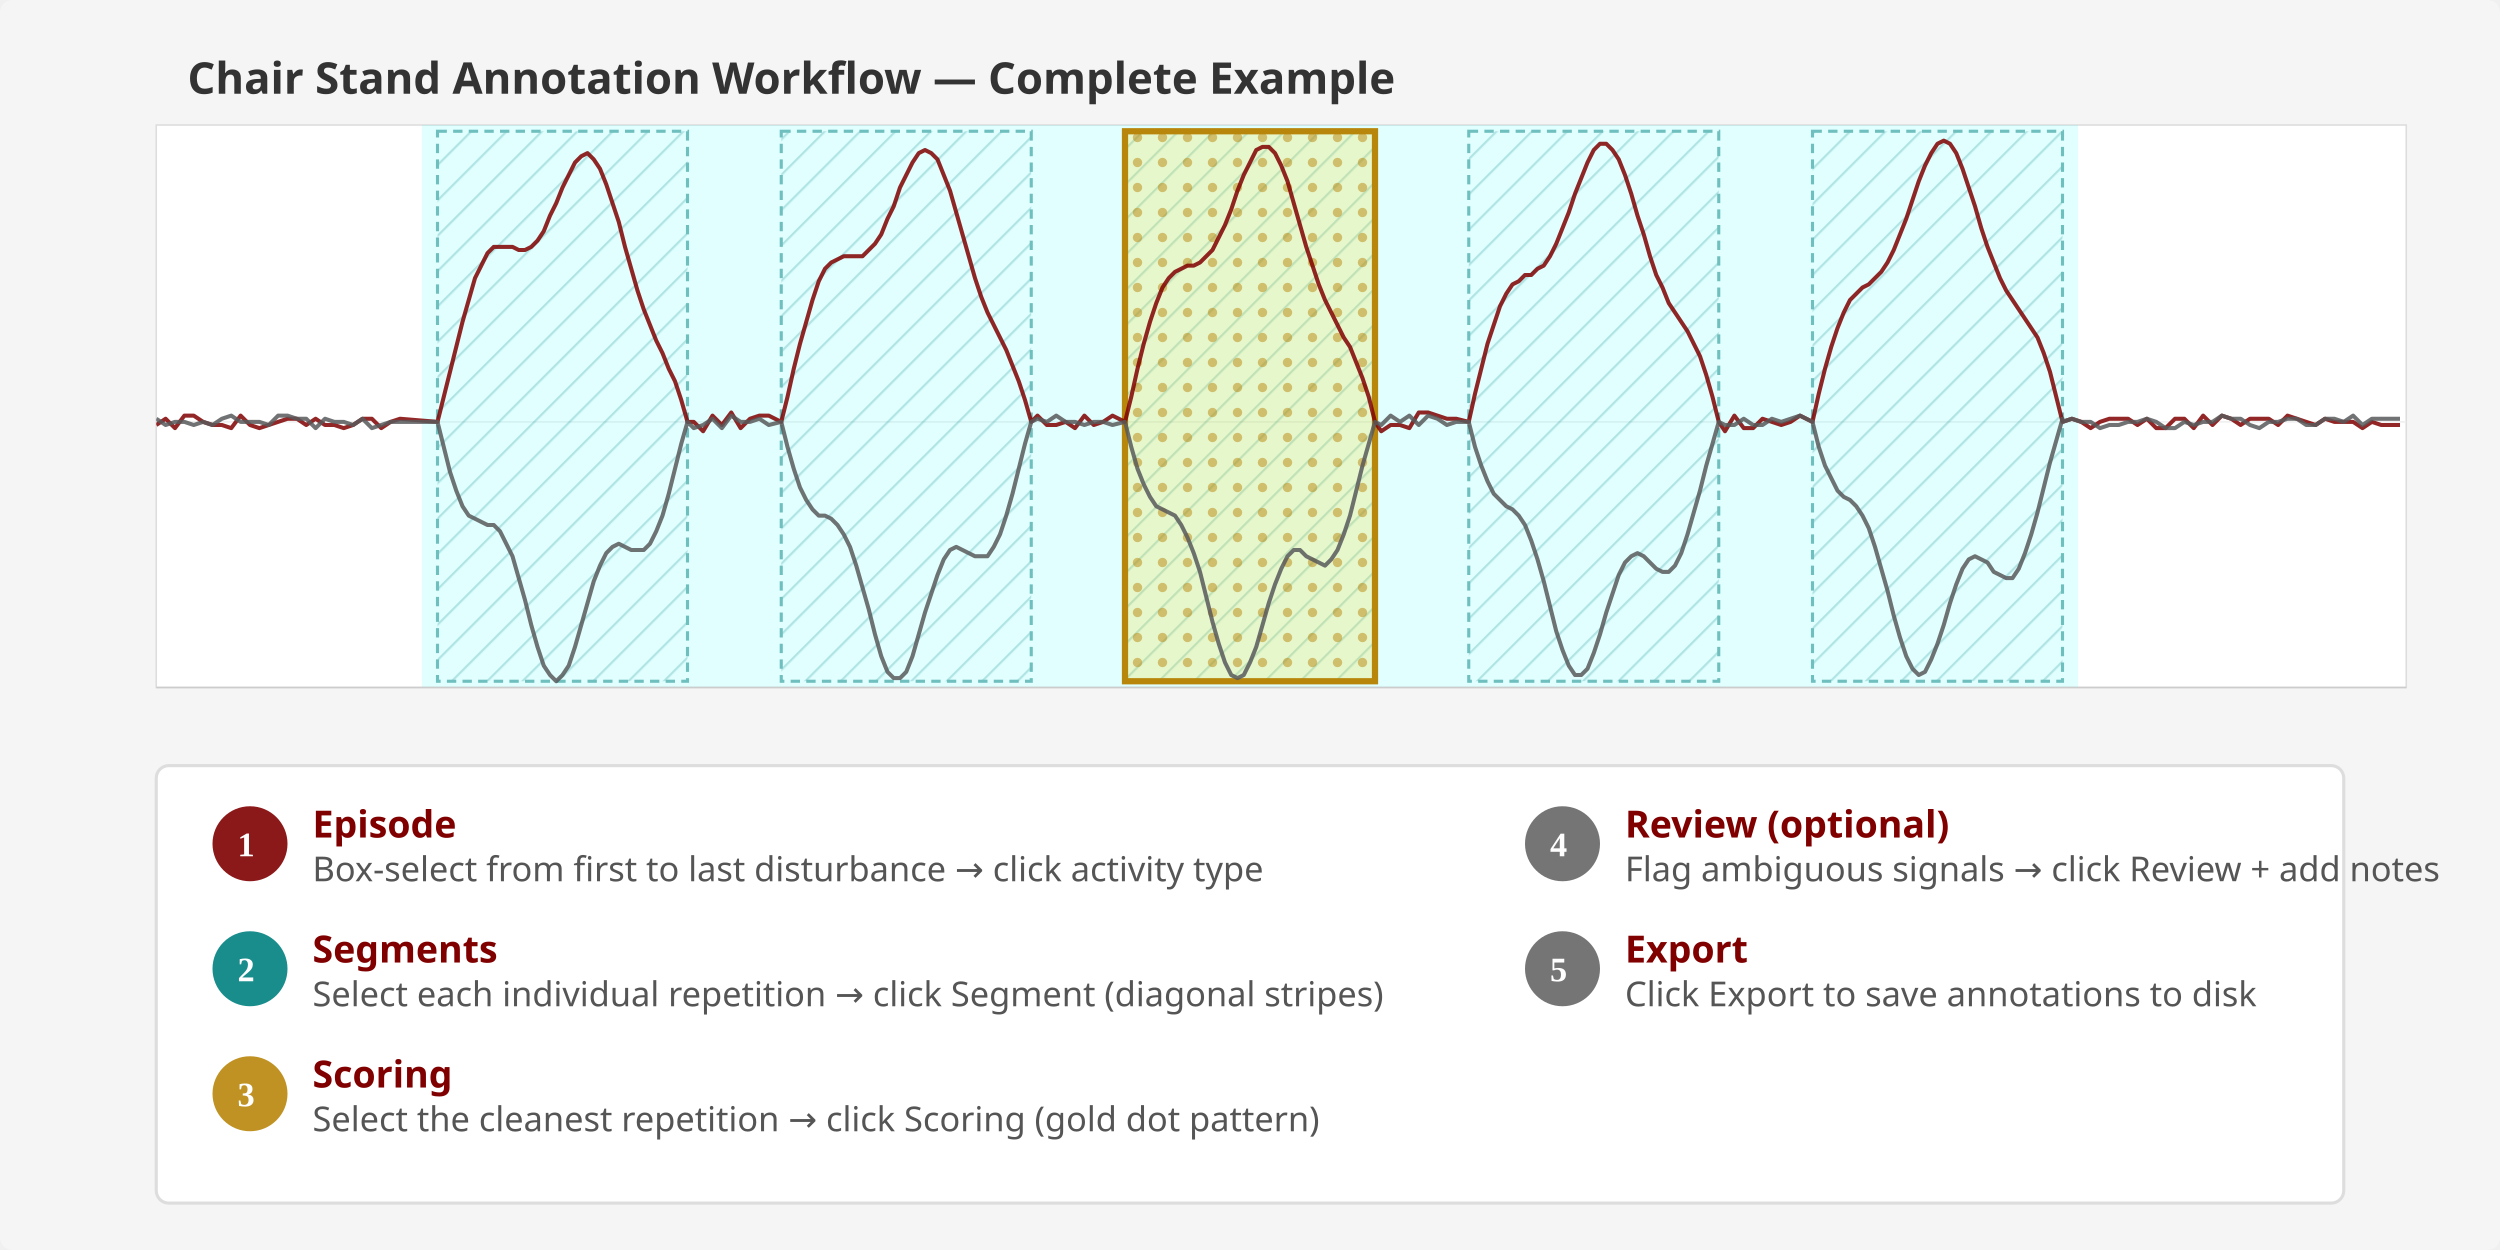
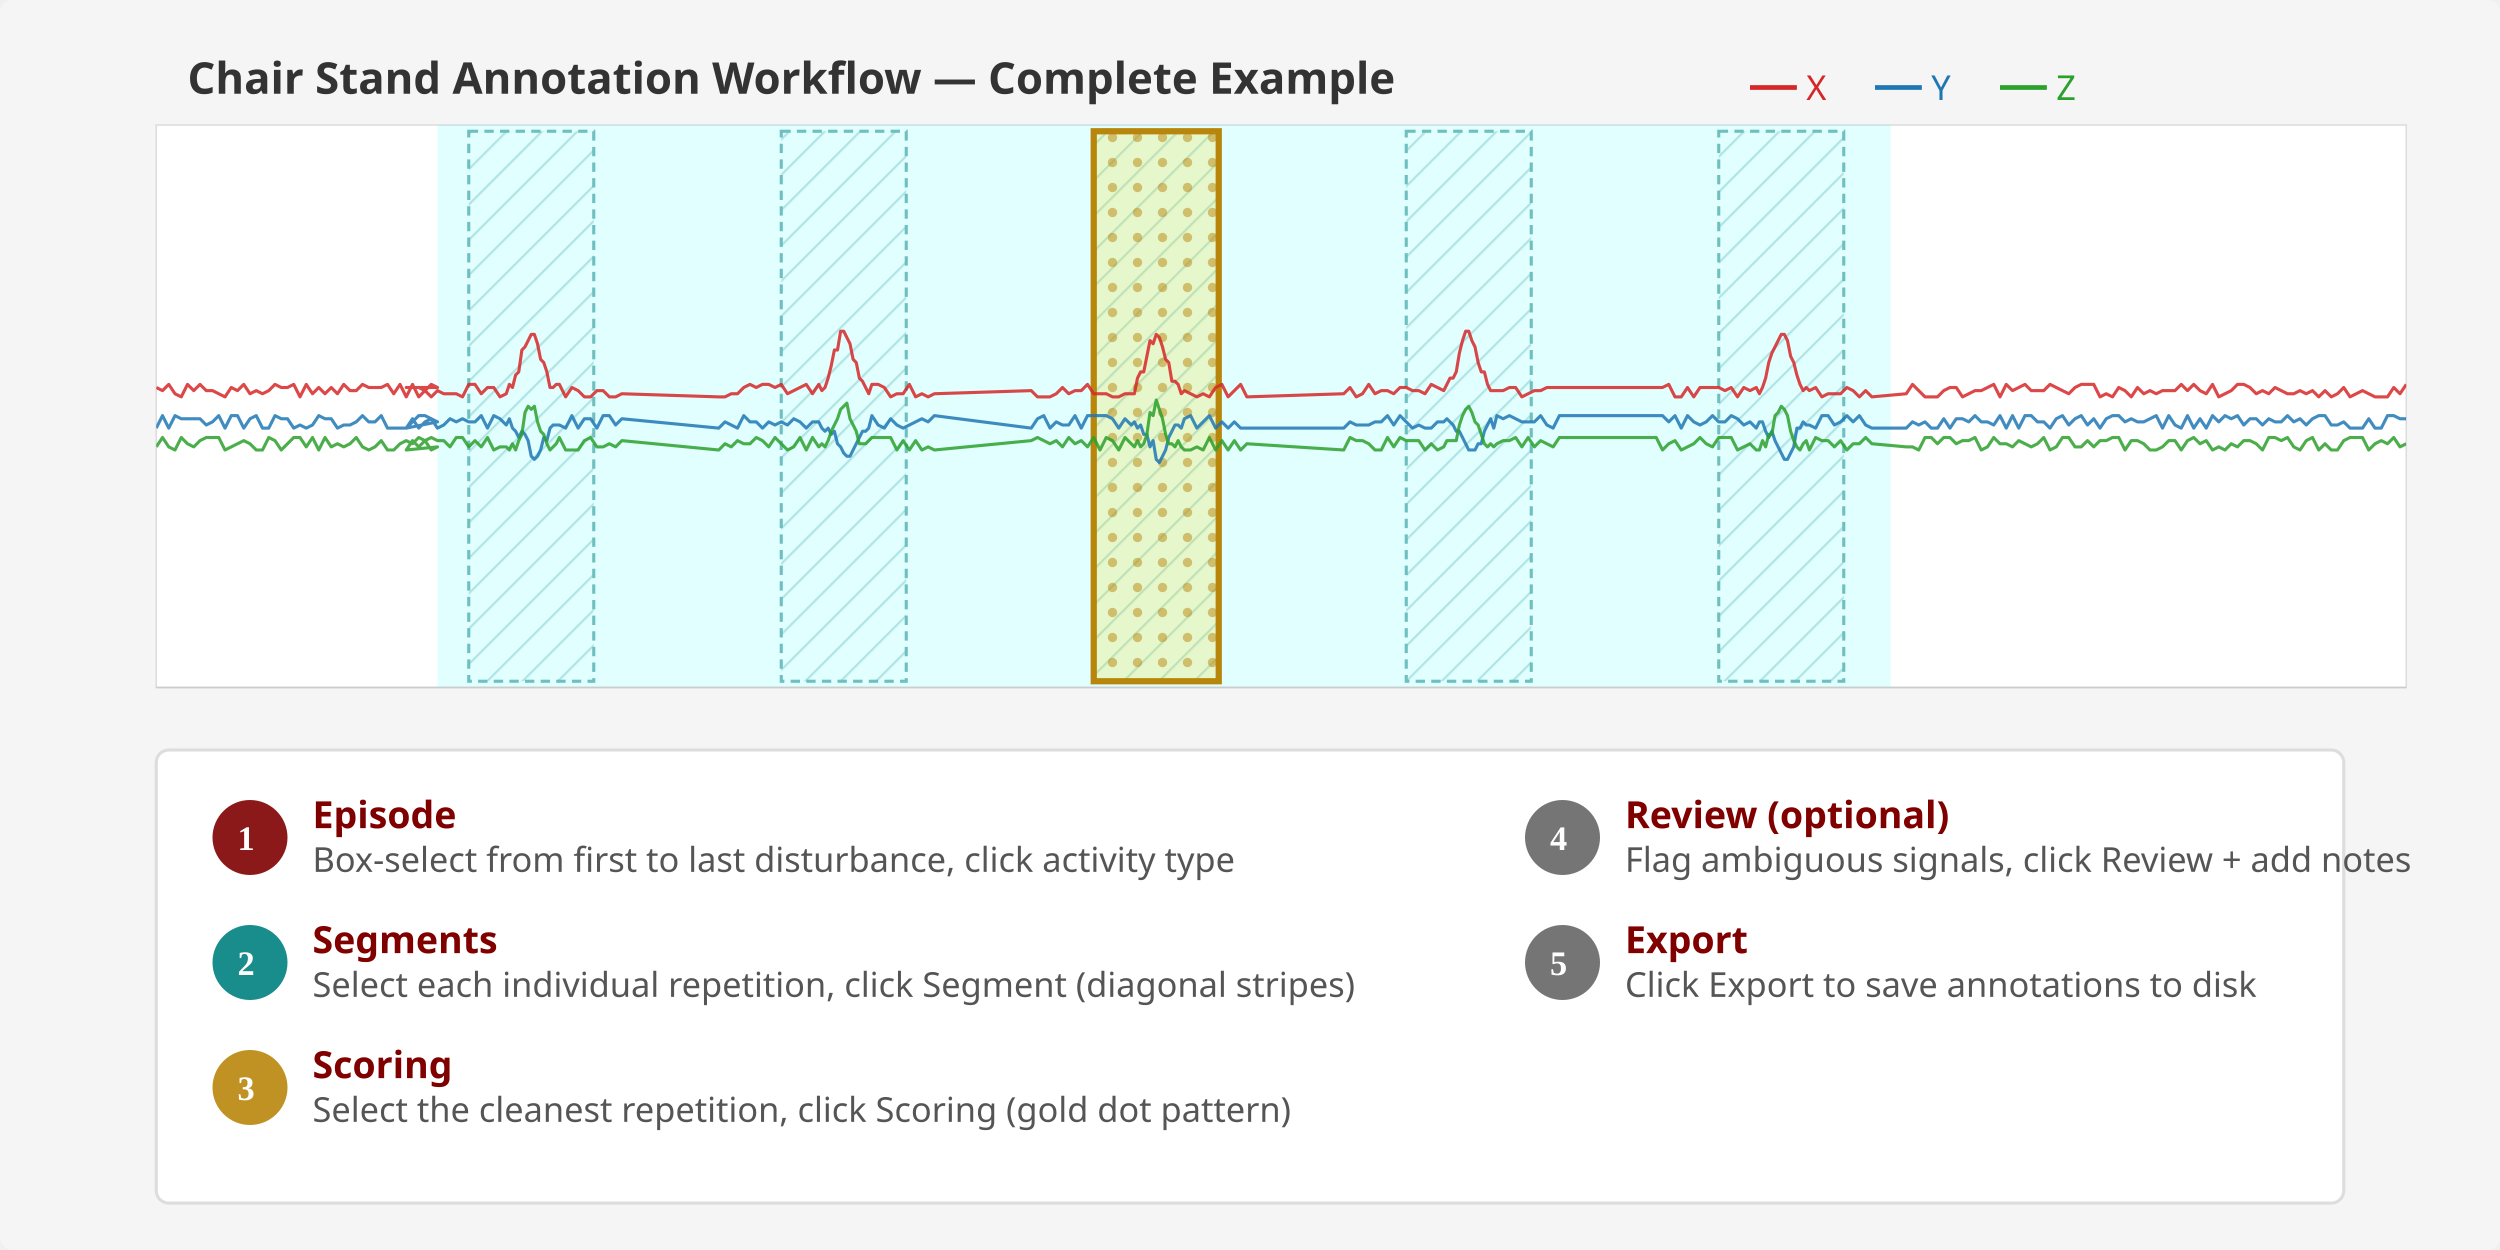
<svg xmlns="http://www.w3.org/2000/svg" width="800" height="400" viewBox="0 0 800 400">
  <style>
    .title { font: bold 14px sans-serif; fill: #333; }
    .step-label { font: bold 12px sans-serif; fill: #800000; }
    .desc { font: 11px sans-serif; fill: #555; }
+     .legend-text { font: 11px sans-serif; }
  </style>
  <defs>
-     <clipPath id="wf-plot">
+     <clipPath id="wf-clip">
      <rect x="50" y="40" width="720" height="180" />
    </clipPath>
    <pattern id="wf-hatch" patternUnits="userSpaceOnUse" width="8" height="8" patternTransform="rotate(45)">
      <line x1="0" y1="0" x2="0" y2="8" stroke="#008080" stroke-width="1.5" opacity="0.4" />
    </pattern>
    <pattern id="wf-dots" patternUnits="userSpaceOnUse" width="8" height="8">
      <circle cx="4" cy="4" r="1.5" fill="#b8860b" opacity="0.5" />
    </pattern>
  </defs>
  <rect width="800" height="400" fill="#f5f5f5" rx="4" />
  <rect x="50" y="40" width="720" height="180" fill="white" stroke="#ddd" stroke-width="0.5" />
  <text x="60" y="30" class="title">Chair Stand Annotation Workflow — Complete Example</text>
-   <line x1="50" y1="135" x2="770" y2="135" stroke="#eee" stroke-width="0.5" />
-   <rect x="135" y="40" width="530" height="180" fill="cyan" opacity="0.12" />
-   <rect x="140" y="42" width="80" height="176" fill="url(#wf-hatch)" stroke="#008080" stroke-width="1" stroke-dasharray="3,2" opacity="0.5" />
-   <rect x="250" y="42" width="80" height="176" fill="url(#wf-hatch)" stroke="#008080" stroke-width="1" stroke-dasharray="3,2" opacity="0.5" />
-   <rect x="360" y="42" width="80" height="176" fill="url(#wf-hatch)" stroke="#008080" stroke-width="1" stroke-dasharray="3,2" opacity="0.5" />
-   <rect x="470" y="42" width="80" height="176" fill="url(#wf-hatch)" stroke="#008080" stroke-width="1" stroke-dasharray="3,2" opacity="0.5" />
-   <rect x="580" y="42" width="80" height="176" fill="url(#wf-hatch)" stroke="#008080" stroke-width="1" stroke-dasharray="3,2" opacity="0.5" />
-   <rect x="360" y="42" width="80" height="176" fill="#ffd700" opacity="0.2" />
-   <rect x="360" y="42" width="80" height="176" fill="url(#wf-dots)" />
-   <rect x="360" y="42" width="80" height="176" fill="none" stroke="#b8860b" stroke-width="2" />
-   <g clip-path="url(#wf-plot)">
-     <polyline fill="none" stroke="#800000" stroke-width="1.3" opacity="0.85" stroke-linejoin="round" points="50,136 53,134 56,137 59,133 62,133 65,135 68,136 71,136 74,137 77,133 80,136 83,137 86,136 89,135 92,134 95,134 98,136 101,134 104,136 107,136 110,137 113,136 116,134 119,134 122,137 125,135 128,134 140,135 142,127 144,119 146,111 148,103 150,96 152,89 154,85 156,81 158,79 160,79 162,79 164,79 166,80 168,80 170,79 172,77 174,74 176,69 178,65 180,60 182,56 184,52 186,50 188,49 190,51 192,54 194,59 196,65 198,71 200,79 202,86 204,93 206,99 208,104 210,109 212,113 214,118 216,122 218,128 220,135 222,135 225,138 228,133 231,136 234,132 237,137 240,134 243,133 246,133 250,135 252,127 254,118 256,110 258,103 260,96 262,90 264,86 266,84 268,83 270,82 272,82 274,82 276,82 278,80 280,78 282,75 284,70 286,66 288,60 290,56 292,52 294,49 296,48 298,49 300,51 302,56 304,61 306,68 308,75 310,82 312,89 314,95 316,100 318,104 320,108 322,112 324,117 326,122 328,128 330,135 332,133 335,136 338,136 341,135 344,137 347,133 350,136 353,135 356,133 360,135 362,127 364,118 366,110 368,103 370,97 372,92 374,89 376,87 378,86 380,85 382,85 384,84 386,82 388,80 390,76 392,72 394,67 396,61 398,56 400,52 402,48 404,47 406,47 408,49 410,53 412,58 414,65 416,72 418,79 420,85 422,91 424,96 426,100 428,104 430,108 432,111 434,116 436,121 438,127 440,135 442,138 445,136 448,136 451,137 454,132 457,132 460,133 463,134 466,134 470,135 472,126 474,118 476,110 478,104 480,98 482,94 484,91 486,90 488,88 490,88 492,86 494,85 496,82 498,78 500,73 502,68 504,62 506,57 508,52 510,48 512,46 514,46 516,48 518,51 520,56 522,62 524,69 526,75 528,82 530,88 532,92 534,97 536,100 538,103 540,106 542,110 544,114 546,120 548,127 550,135 552,138 555,133 558,137 561,137 564,134 567,135 570,136 573,135 576,133 580,135 582,126 584,118 586,111 588,105 590,100 592,96 594,94 596,92 598,91 600,89 602,87 604,84 606,80 608,75 610,70 612,64 614,58 616,53 618,49 620,46 622,45 624,46 626,49 628,54 630,60 632,66 634,73 636,79 638,84 640,89 642,93 644,96 646,99 648,102 650,105 652,108 654,113 656,119 658,127 660,135 660,135 663,134 666,135 669,137 672,135 675,134 678,134 681,134 684,136 687,134 690,137 693,137 696,134 699,134 702,137 705,133 708,136 711,133 714,134 717,136 720,134 723,134 726,134 729,136 732,133 735,134 738,135 741,136 744,134 747,135 750,135 753,135 756,137 759,135 762,136 765,136 768,136" />
-     <polyline fill="none" stroke="#58595b" stroke-width="1.3" opacity="0.85" stroke-linejoin="round" points="50,134 53,136 56,135 59,135 62,136 65,135 68,136 71,134 74,133 77,135 80,135 83,135 86,136 89,133 92,133 95,134 98,134 101,137 104,134 107,135 110,135 113,136 116,134 119,137 122,136 125,135 128,135 140,135 142,143 144,151 146,157 148,162 150,165 152,166 154,167 156,168 158,168 160,170 162,174 164,178 166,185 168,192 170,200 172,207 174,213 176,216 178,218 180,216 182,213 184,207 186,200 188,193 190,186 192,181 194,177 196,175 198,174 200,175 202,176 204,176 206,176 208,174 210,170 212,165 214,158 216,150 218,142 220,135 222,137 225,136 228,134 231,137 234,133 237,135 240,135 243,134 246,136 250,135 252,143 254,150 256,156 258,160 260,163 262,165 264,165 266,166 268,168 270,171 272,175 274,181 276,188 278,195 280,203 282,210 284,215 286,217 288,217 290,215 292,210 294,203 296,196 298,190 300,184 302,179 304,176 306,175 308,176 310,177 312,178 314,178 316,178 318,175 320,171 322,165 324,158 326,150 328,142 330,135 332,134 335,135 338,133 341,135 344,135 347,136 350,135 353,135 356,136 360,135 362,143 364,150 366,155 368,159 370,162 372,163 374,164 376,165 378,168 380,172 382,177 384,183 386,191 388,199 390,206 392,212 394,216 396,217 398,216 400,212 402,207 404,200 406,193 408,187 410,182 412,178 414,176 416,176 418,178 420,179 422,180 424,181 426,179 428,176 430,171 432,165 434,157 436,149 438,142 440,135 442,136 445,133 448,135 451,133 454,136 457,133 460,134 463,136 466,135 470,135 472,143 474,149 476,154 478,158 480,160 482,162 484,163 486,165 488,168 490,173 492,179 494,186 496,194 498,202 500,208 502,213 504,216 506,216 508,214 510,209 512,203 514,196 516,190 518,184 520,180 522,178 524,177 526,178 528,180 530,182 532,183 534,183 536,181 538,177 540,171 542,164 544,157 546,149 548,142 550,135 552,136 555,136 558,134 561,136 564,136 567,134 570,135 573,134 576,133 580,135 582,143 584,149 586,153 588,157 590,159 592,160 594,162 596,165 598,169 600,175 602,182 604,189 606,197 608,204 610,210 612,214 614,216 616,215 618,211 620,206 622,200 624,193 626,187 628,182 630,179 632,178 634,179 636,180 638,183 640,184 642,185 644,185 646,182 648,177 650,171 652,164 654,156 656,148 658,141 660,134 660,135 663,134 666,135 669,135 672,137 675,136 678,136 681,135 684,135 687,134 690,135 693,137 696,137 699,135 702,136 705,135 708,135 711,133 714,134 717,134 720,136 723,137 726,135 729,135 732,134 735,134 738,136 741,136 744,134 747,134 750,135 753,133 756,136 759,134 762,134 765,134 768,134" />
+   <line x1="560" y1="28" x2="575" y2="28" stroke="#d62728" stroke-width="1.5" />
+   <text x="578" y="32" class="legend-text" fill="#d62728">X</text>
+   <line x1="600" y1="28" x2="615" y2="28" stroke="#1f77b4" stroke-width="1.5" />
+   <text x="618" y="32" class="legend-text" fill="#1f77b4">Y</text>
+   <line x1="640" y1="28" x2="655" y2="28" stroke="#2ca02c" stroke-width="1.5" />
+   <text x="658" y="32" class="legend-text" fill="#2ca02c">Z</text>
+   <rect x="140" y="40" width="465" height="180" fill="cyan" opacity="0.12" />
+   <rect x="150" y="42" width="40" height="176" fill="url(#wf-hatch)" stroke="#008080" stroke-width="1" stroke-dasharray="3,2" opacity="0.5" />
+   <rect x="250" y="42" width="40" height="176" fill="url(#wf-hatch)" stroke="#008080" stroke-width="1" stroke-dasharray="3,2" opacity="0.5" />
+   <rect x="350" y="42" width="40" height="176" fill="url(#wf-hatch)" stroke="#008080" stroke-width="1" stroke-dasharray="3,2" opacity="0.5" />
+   <rect x="450" y="42" width="40" height="176" fill="url(#wf-hatch)" stroke="#008080" stroke-width="1" stroke-dasharray="3,2" opacity="0.5" />
+   <rect x="550" y="42" width="40" height="176" fill="url(#wf-hatch)" stroke="#008080" stroke-width="1" stroke-dasharray="3,2" opacity="0.5" />
+   <rect x="350" y="42" width="40" height="176" fill="#ffd700" opacity="0.2" />
+   <rect x="350" y="42" width="40" height="176" fill="url(#wf-dots)" />
+   <rect x="350" y="42" width="40" height="176" fill="none" stroke="#b8860b" stroke-width="2" />
+   <g clip-path="url(#wf-clip)">
+     <polyline fill="none" stroke="#d62728" stroke-width="1" opacity="0.85" stroke-linejoin="round" points="50,124 52,125 54,123 56,126 58,127 60,123 62,125 64,123 66,125 68,125 70,126 72,127 74,124 76,125 78,123 80,126 82,125 84,126 86,125 88,123 90,124 92,124 94,123 96,127 98,123 100,126 102,124 104,126 106,124 108,126 110,123 112,125 114,125 116,123 118,124 120,124 122,124 124,123 126,126 128,123 130,127 132,123 134,127 136,125 138,123 140,124 130,124 132,124 134,124 136,125 138,127 140,125 142,126 144,126 146,126 148,127 150,123 152,123 154,126 156,124 158,124 160,127 162,126 163,123 164,124 165,120 166,119 167,112 168,111 169,109 170,107 171,107 172,110 173,115 174,116 175,119 176,124 177,124 178,123 179,123 181,127 183,124 185,125 187,127 189,127 191,125 193,125 195,127 197,127 199,126 230,127 232,127 234,126 236,126 238,124 240,123 242,124 244,123 246,123 248,124 250,123 252,126 254,125 256,124 258,123 260,126 262,123 263,125 264,124 265,121 266,117 267,112 268,112 269,106 270,106 271,108 272,110 273,115 274,116 275,121 276,122 277,124 278,126 279,123 281,123 283,124 285,127 287,126 289,126 291,123 293,127 295,126 297,127 299,126 330,125 332,127 334,127 336,127 338,126 340,124 342,126 344,125 346,125 348,123 350,126 352,126 354,126 356,127 358,127 360,126 362,126 363,126 364,121 365,119 366,119 367,114 368,109 369,110 370,107 371,108 372,111 373,115 374,116 375,122 376,122 377,123 378,126 379,125 381,126 383,127 385,126 387,127 389,124 391,123 393,127 395,125 397,123 399,127 430,126 432,124 434,127 436,126 438,123 440,126 442,125 444,125 446,126 448,124 450,124 452,125 454,125 456,126 458,123 460,124 462,125 463,123 464,121 465,121 466,119 467,113 468,109 469,106 470,106 471,109 472,111 473,116 474,119 475,119 476,123 477,125 478,125 479,125 481,125 483,124 485,124 487,127 489,126 491,125 493,125 495,124 497,124 499,124 530,124 532,124 534,123 536,127 538,127 540,124 542,127 544,124 546,124 548,124 550,124 552,125 554,124 556,127 558,124 560,125 562,124 563,126 564,124 565,121 566,116 567,113 568,111 569,109 570,107 571,107 572,109 573,114 574,116 575,120 576,123 577,125 578,124 579,125 581,124 583,127 585,126 587,126 589,126 591,124 593,125 595,127 597,125 599,127 610,126 612,123 614,125 616,127 618,127 620,127 622,125 624,124 626,124 628,127 630,126 632,125 634,125 636,124 638,123 640,127 642,123 644,125 646,124 648,123 650,125 652,125 654,125 656,123 658,124 660,125 662,126 664,124 666,123 668,123 670,123 672,127 674,126 676,127 678,124 680,125 682,127 684,124 686,126 688,125 690,126 692,125 694,125 696,125 698,123 700,125 702,123 704,125 706,126 708,123 710,127 712,126 714,125 716,123 718,123 720,124 722,126 724,125 726,126 728,124 730,125 732,126 734,126 736,125 738,126 740,125 742,127 744,125 746,127 748,126 750,124 752,127 754,126 756,125 758,126 760,127 762,127 764,127 766,124 768,126 770,123" />
+     <polyline fill="none" stroke="#1f77b4" stroke-width="1" opacity="0.85" stroke-linejoin="round" points="50,137 52,133 54,137 56,133 58,134 60,134 62,134 64,134 66,136 68,135 70,133 72,137 74,133 76,133 78,137 80,134 82,133 84,137 86,137 88,133 90,134 92,134 94,137 96,136 98,137 100,136 102,133 104,134 106,134 108,137 110,136 112,136 114,135 116,133 118,135 120,135 122,133 124,137 126,137 128,137 130,137 132,134 134,137 136,135 138,134 140,135 130,137 132,135 134,133 136,133 138,134 140,137 142,136 144,134 146,135 148,134 150,135 152,135 154,133 156,137 158,133 160,134 162,136 163,134 164,137 165,138 166,140 167,138 168,139 169,141 170,146 171,147 172,146 173,144 174,140 175,141 176,137 177,136 178,136 179,136 181,137 183,133 185,137 187,134 189,134 191,137 193,133 195,133 197,136 199,134 230,137 232,135 234,136 236,137 238,133 240,135 242,135 244,137 246,135 248,136 250,135 252,136 254,134 256,135 258,137 260,135 262,135 263,137 264,138 265,137 266,139 267,138 268,142 269,143 270,145 271,146 272,146 273,144 274,142 275,140 276,138 277,138 278,137 279,133 281,136 283,137 285,134 287,136 289,137 291,136 293,135 295,134 297,135 299,133 330,137 332,134 334,133 336,137 338,135 340,136 342,136 344,133 346,137 348,133 350,133 352,133 354,133 356,134 358,137 360,134 362,136 363,135 364,137 365,136 366,139 367,139 368,143 369,141 370,147 371,148 372,146 373,144 374,140 375,138 376,136 377,136 378,137 379,134 381,133 383,137 385,135 387,133 389,137 391,135 393,137 395,135 397,137 399,137 430,137 432,135 434,136 436,136 438,136 440,135 442,135 444,133 446,136 448,133 450,135 452,137 454,136 456,137 458,137 460,135 462,135 463,134 464,135 465,136 466,138 467,138 468,140 469,142 470,144 471,144 472,144 473,142 474,142 475,138 476,136 477,134 478,137 479,133 481,134 483,133 485,134 487,135 489,135 491,135 493,133 495,136 497,137 499,133 530,133 532,133 534,135 536,133 538,137 540,133 542,135 544,136 546,135 548,133 550,135 552,135 554,133 556,134 558,136 560,135 562,137 563,135 564,135 565,138 566,140 567,138 568,141 569,143 570,145 571,147 572,147 573,145 574,143 575,137 576,137 577,135 578,136 579,136 581,137 583,133 585,133 587,136 589,135 591,133 593,135 595,133 597,136 599,137 610,137 612,135 614,136 616,135 618,137 620,137 622,134 624,137 626,134 628,134 630,135 632,133 634,135 636,135 638,136 640,133 642,137 644,133 646,137 648,133 650,133 652,135 654,135 656,137 658,134 660,133 662,136 664,134 666,133 668,136 670,134 672,137 674,134 676,133 678,133 680,135 682,134 684,135 686,135 688,134 690,133 692,137 694,133 696,136 698,137 700,133 702,137 704,134 706,137 708,133 710,135 712,133 714,134 716,133 718,136 720,134 722,134 724,136 726,134 728,135 730,135 732,133 734,135 736,134 738,136 740,134 742,133 744,133 746,136 748,136 750,135 752,137 754,137 756,137 758,134 760,137 762,137 764,133 766,133 768,134 770,134" />
+     <polyline fill="none" stroke="#2ca02c" stroke-width="1" opacity="0.85" stroke-linejoin="round" points="50,143 52,140 54,143 56,144 58,140 60,142 62,143 64,141 66,140 68,140 70,140 72,144 74,143 76,142 78,141 80,142 82,144 84,144 86,140 88,141 90,144 92,142 94,140 96,140 98,143 100,140 102,144 104,140 106,143 108,142 110,143 112,142 114,140 116,143 118,144 120,143 122,141 124,144 126,144 128,142 130,141 132,142 134,140 136,141 138,144 140,143 130,144 132,141 134,143 136,141 138,140 140,141 142,141 144,143 146,140 148,140 150,143 152,141 154,143 156,140 158,144 160,143 162,143 163,144 164,142 165,144 166,141 167,139 168,132 169,130 170,131 171,130 172,135 173,138 174,139 175,142 176,144 177,143 178,142 179,140 181,144 183,144 185,144 187,141 189,140 191,143 193,143 195,142 197,143 199,141 230,144 232,142 234,143 236,141 238,142 240,142 242,140 244,141 246,143 248,140 250,142 252,144 254,143 256,140 258,144 260,140 262,143 263,142 264,143 265,141 266,138 267,136 268,134 269,131 270,130 271,129 272,134 273,136 274,138 275,142 276,142 277,142 278,141 279,140 281,140 283,140 285,140 287,144 289,141 291,144 293,141 295,144 297,143 299,144 330,141 332,140 334,141 336,142 338,141 340,143 342,140 344,142 346,141 348,143 350,140 352,144 354,140 356,141 358,144 360,140 362,142 363,143 364,141 365,143 366,142 367,139 368,132 369,133 370,128 371,131 372,134 373,139 374,142 375,142 376,143 377,141 378,143 379,144 381,144 383,143 385,144 387,140 389,144 391,141 393,144 395,141 397,144 399,142 430,144 432,140 434,141 436,141 438,142 440,144 442,144 444,140 446,143 448,140 450,141 452,141 454,141 456,144 458,142 460,144 462,143 463,141 464,141 465,141 466,141 467,136 468,133 469,131 470,130 471,132 472,135 473,136 474,139 475,142 476,143 477,142 478,143 479,142 481,141 483,141 485,140 487,143 489,140 491,143 493,141 495,142 497,143 499,140 530,140 532,144 534,142 536,141 538,144 540,143 542,142 544,140 546,142 548,143 550,140 552,140 554,140 556,144 558,143 560,142 562,144 563,144 564,141 565,143 566,139 567,139 568,133 569,132 570,130 571,131 572,133 573,138 574,141 575,143 576,144 577,142 578,141 579,144 581,140 583,141 585,141 587,143 589,141 591,144 593,142 595,142 597,140 599,142 610,143 612,143 614,144 616,140 618,140 620,142 622,140 624,140 626,142 628,141 630,141 632,140 634,144 636,143 638,140 640,142 642,142 644,143 646,141 648,142 650,143 652,142 654,140 656,144 658,143 660,140 662,140 664,143 666,143 668,141 670,143 672,141 674,141 676,140 678,140 680,144 682,141 684,141 686,142 688,144 690,144 692,143 694,141 696,141 698,144 700,141 702,140 704,142 706,141 708,144 710,143 712,144 714,142 716,143 718,141 720,141 722,142 724,144 726,140 728,140 730,141 732,140 734,143 736,144 738,141 740,140 742,144 744,142 746,144 748,144 750,141 752,140 754,140 756,140 758,144 760,142 762,141 764,142 766,140 768,143 770,142" />
  </g>
  <line x1="50" y1="220" x2="770" y2="220" stroke="#ccc" stroke-width="0.5" />
-   <rect x="50" y="245" width="700" height="140" fill="white" rx="4" stroke="#ddd" />
-   <circle cx="80" cy="270" r="12" fill="#800000" opacity="0.9" />
-   <text x="76" y="274" font-size="11" font-weight="bold" fill="white">1</text>
-   <text x="100" y="268" class="step-label">Episode</text>
-   <text x="100" y="282" class="desc">Box-select from first to last disturbance → click activity type</text>
-   <circle cx="80" cy="310" r="12" fill="#008080" opacity="0.9" />
-   <text x="76" y="314" font-size="11" font-weight="bold" fill="white">2</text>
-   <text x="100" y="308" class="step-label">Segments</text>
-   <text x="100" y="322" class="desc">Select each individual repetition → click Segment (diagonal stripes)</text>
-   <circle cx="80" cy="350" r="12" fill="#b8860b" opacity="0.9" />
-   <text x="76" y="354" font-size="11" font-weight="bold" fill="white">3</text>
-   <text x="100" y="348" class="step-label">Scoring</text>
-   <text x="100" y="362" class="desc">Select the cleanest repetition → click Scoring (gold dot pattern)</text>
-   <circle cx="500" cy="270" r="12" fill="#666" opacity="0.9" />
-   <text x="496" y="274" font-size="11" font-weight="bold" fill="white">4</text>
-   <text x="520" y="268" class="step-label">Review (optional)</text>
-   <text x="520" y="282" class="desc">Flag ambiguous signals → click Review + add notes</text>
-   <circle cx="500" cy="310" r="12" fill="#666" opacity="0.9" />
-   <text x="496" y="314" font-size="11" font-weight="bold" fill="white">5</text>
-   <text x="520" y="308" class="step-label">Export</text>
-   <text x="520" y="322" class="desc">Click Export to save annotations to disk</text>
+   <rect x="50" y="240" width="700" height="145" fill="white" rx="4" stroke="#ddd" />
+   <circle cx="80" cy="268" r="12" fill="#800000" opacity="0.9" />
+   <text x="76" y="272" font-size="11" font-weight="bold" fill="white">1</text>
+   <text x="100" y="265" class="step-label">Episode</text>
+   <text x="100" y="279" class="desc">Box-select from first to last disturbance, click activity type</text>
+   <circle cx="80" cy="308" r="12" fill="#008080" opacity="0.9" />
+   <text x="76" y="312" font-size="11" font-weight="bold" fill="white">2</text>
+   <text x="100" y="305" class="step-label">Segments</text>
+   <text x="100" y="319" class="desc">Select each individual repetition, click Segment (diagonal stripes)</text>
+   <circle cx="80" cy="348" r="12" fill="#b8860b" opacity="0.9" />
+   <text x="76" y="352" font-size="11" font-weight="bold" fill="white">3</text>
+   <text x="100" y="345" class="step-label">Scoring</text>
+   <text x="100" y="359" class="desc">Select the cleanest repetition, click Scoring (gold dot pattern)</text>
+   <circle cx="500" cy="268" r="12" fill="#666" opacity="0.9" />
+   <text x="496" y="272" font-size="11" font-weight="bold" fill="white">4</text>
+   <text x="520" y="265" class="step-label">Review (optional)</text>
+   <text x="520" y="279" class="desc">Flag ambiguous signals, click Review + add notes</text>
+   <circle cx="500" cy="308" r="12" fill="#666" opacity="0.9" />
+   <text x="496" y="312" font-size="11" font-weight="bold" fill="white">5</text>
+   <text x="520" y="305" class="step-label">Export</text>
+   <text x="520" y="319" class="desc">Click Export to save annotations to disk</text>
</svg>
